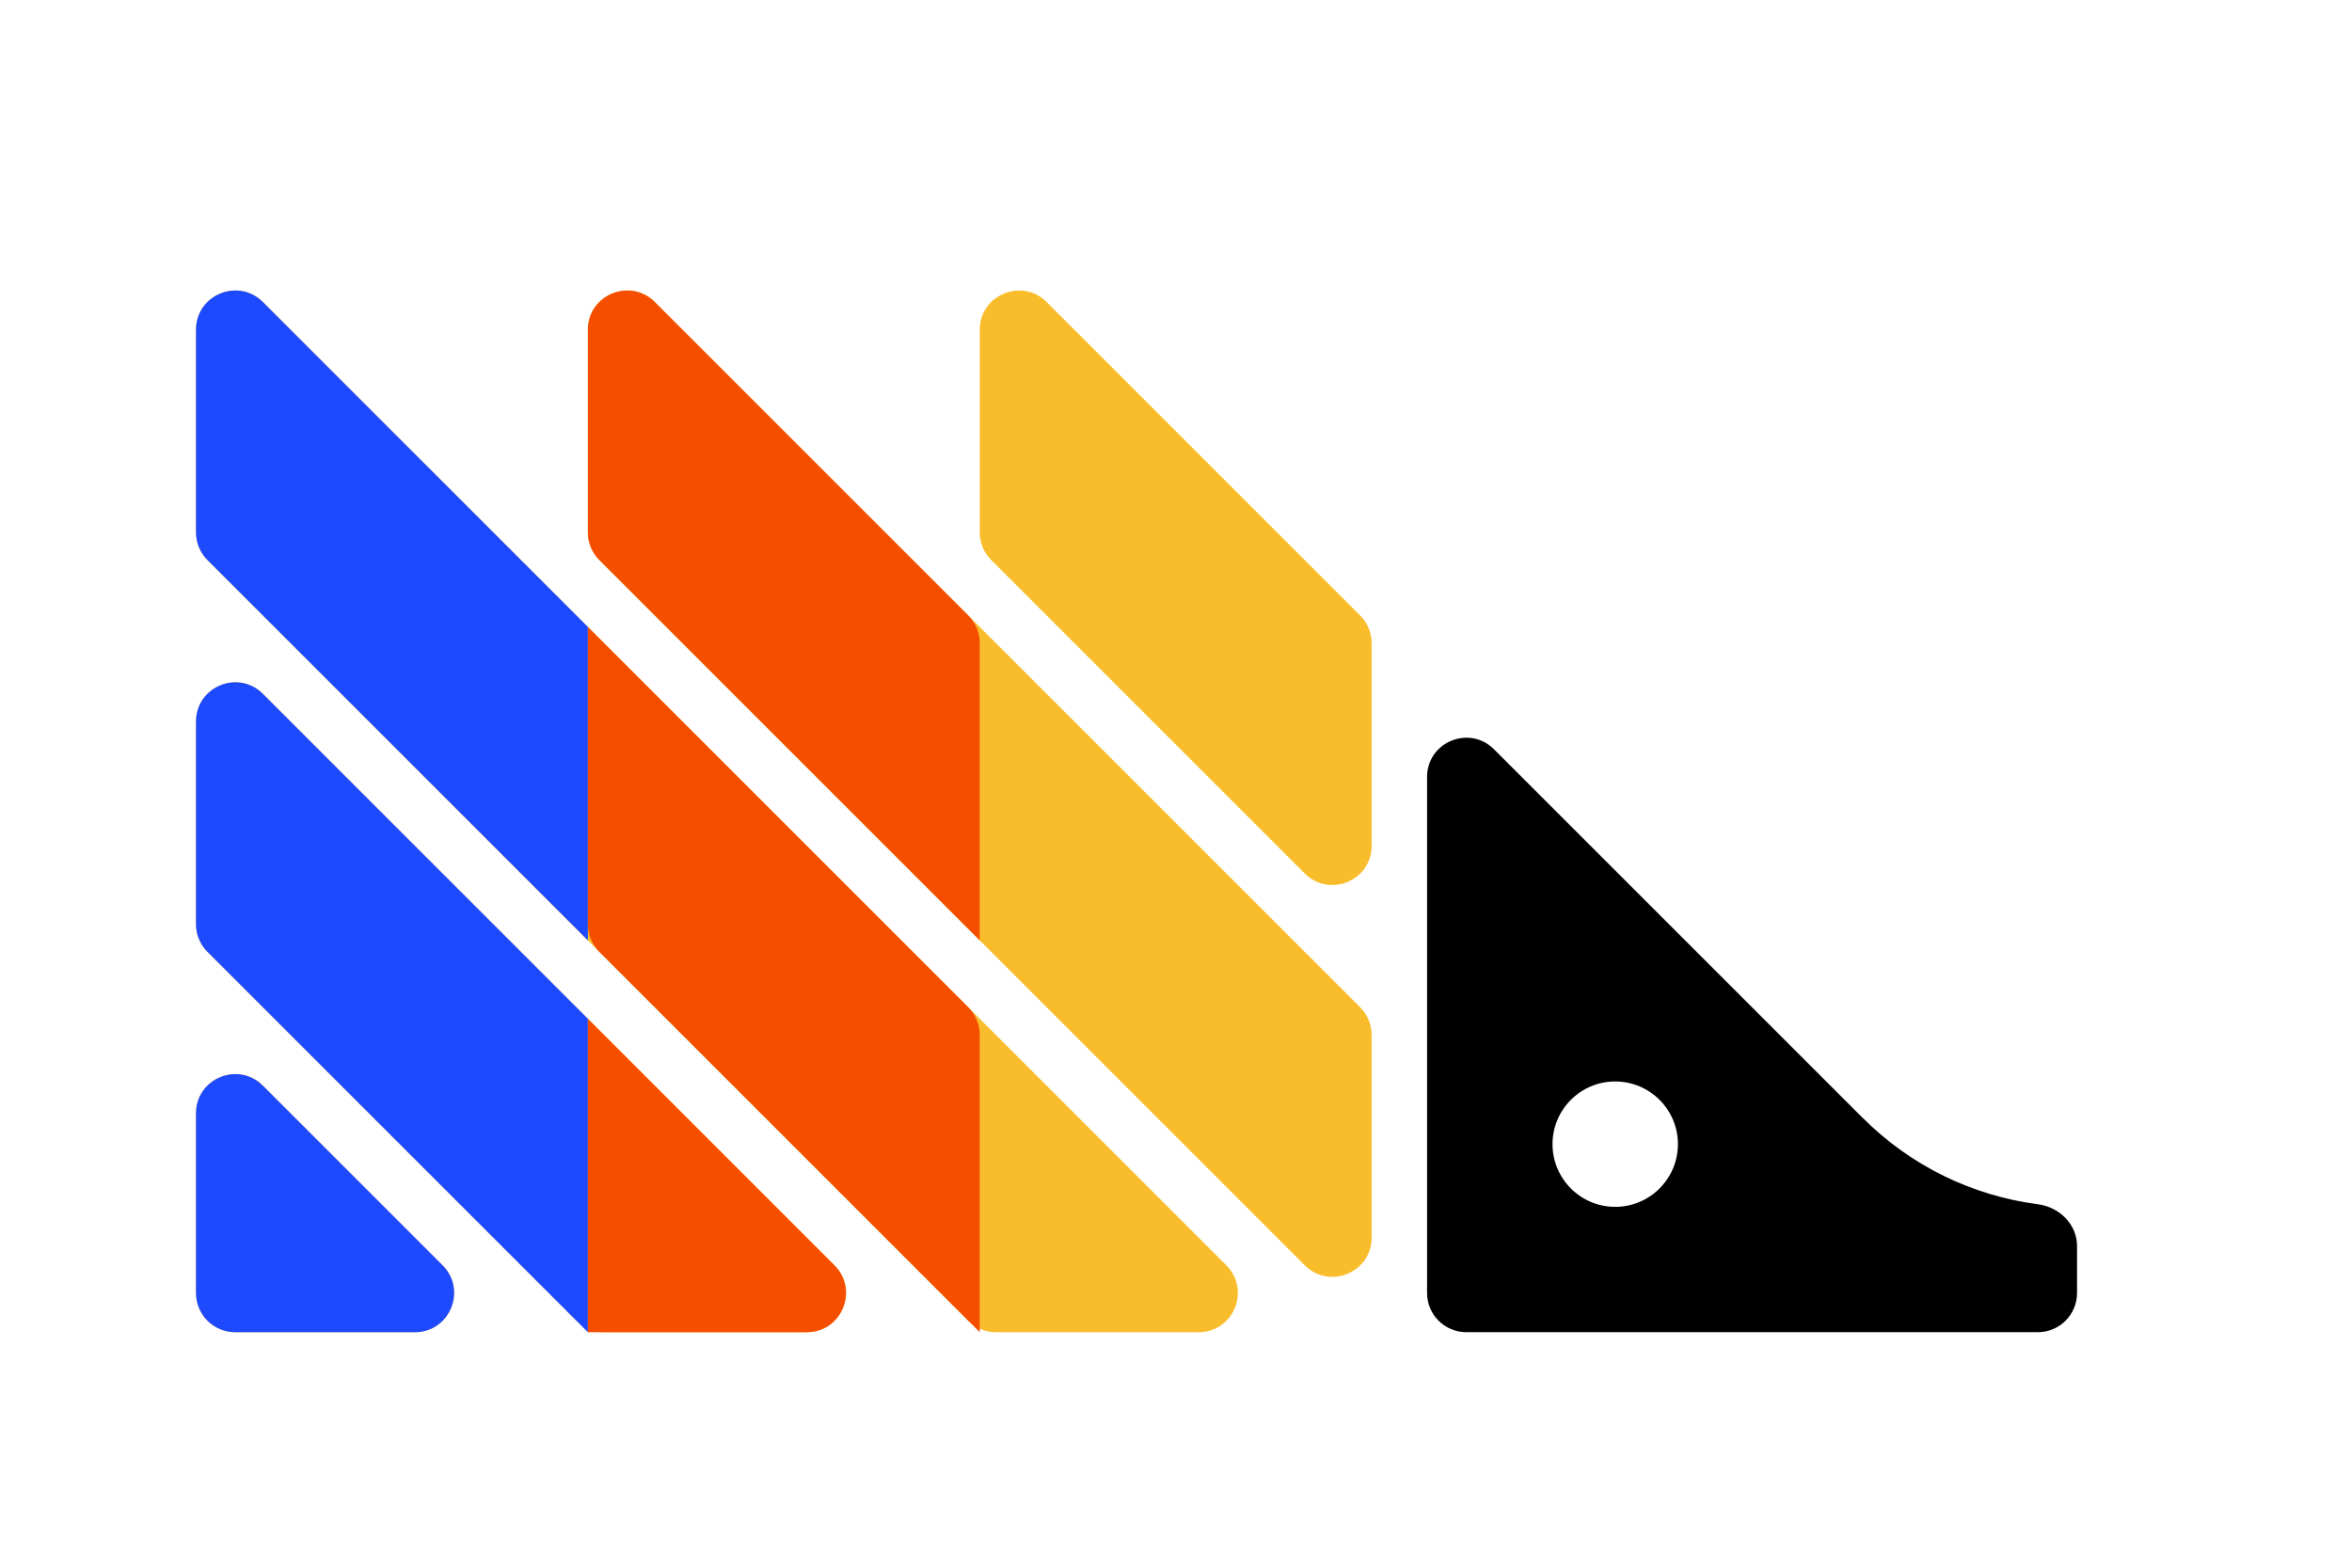
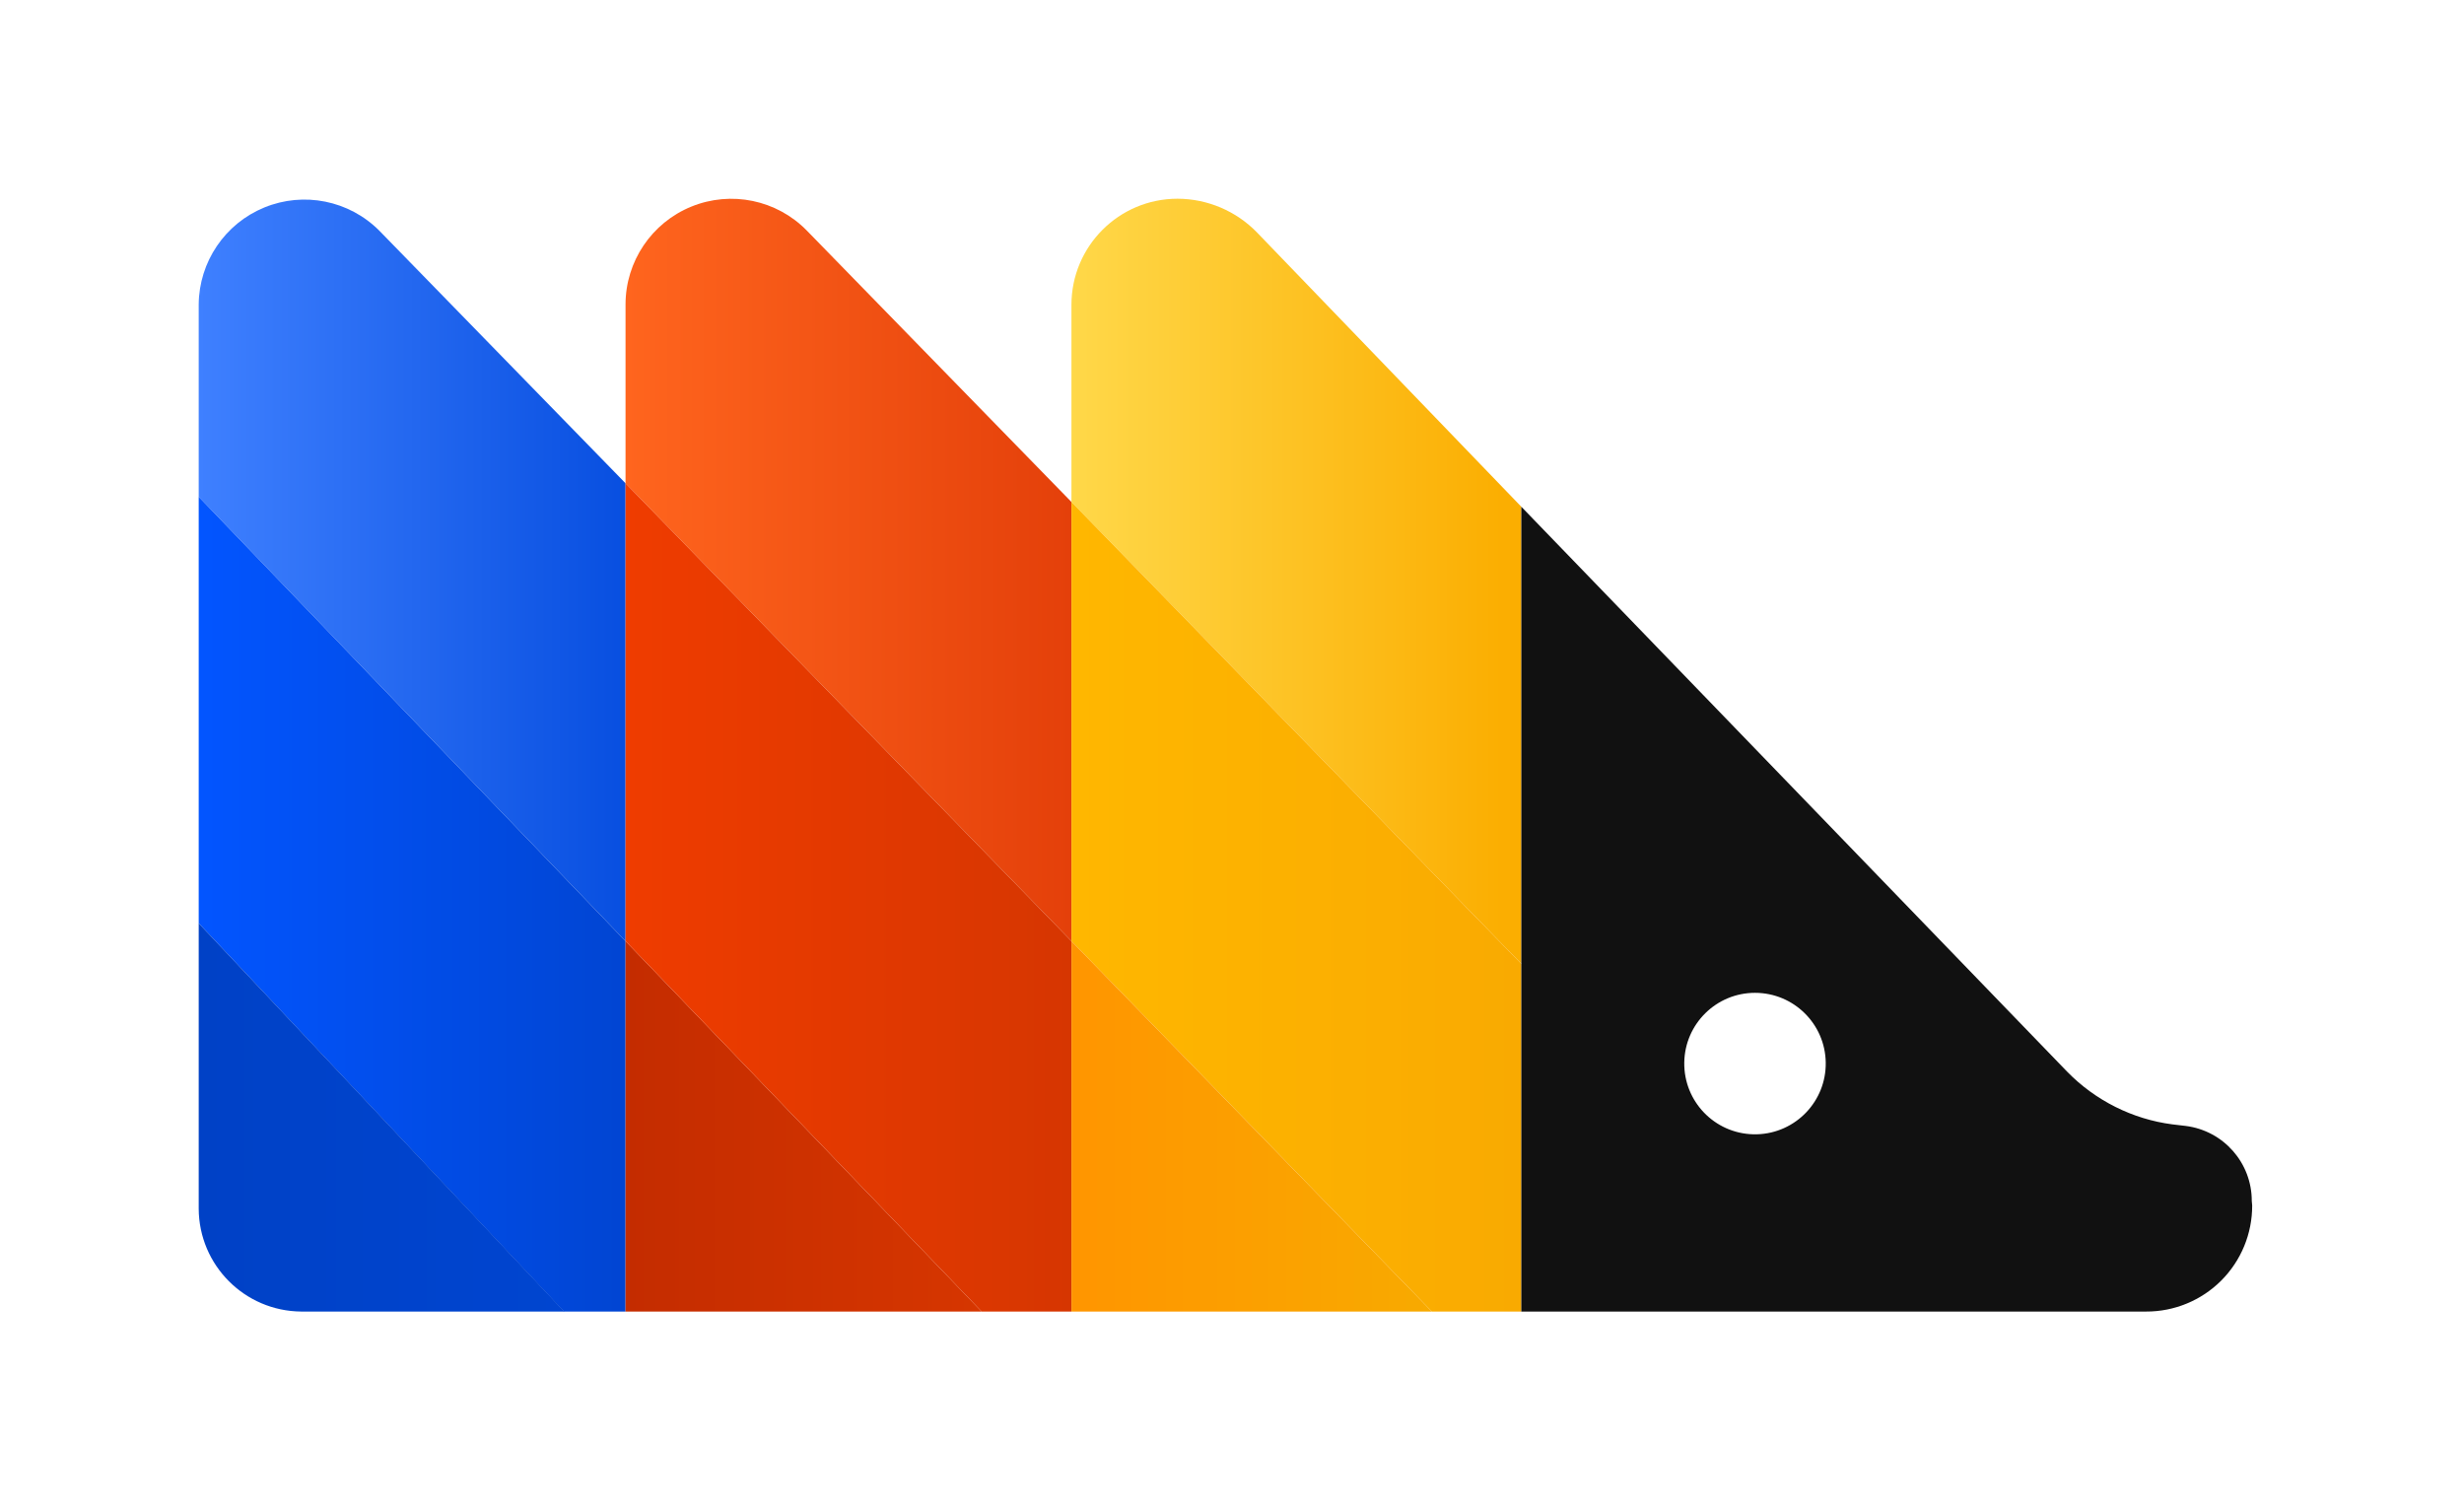
- <svg xmlns="http://www.w3.org/2000/svg" width="60" height="40" viewBox="0 0 60 40" fill="none">
-   <path d="M15.891 22.206c-.368.737-1.42.737-1.789 0l-.881-1.763c-.141-.281-.141-.613 0-.894l.881-1.763c.368-.737 1.42-.737 1.789 0l.881 1.763c.141.281.141.613 0 .894l-.881 1.763zM15.891 32.203c-.368.737-1.42.737-1.789 0l-.881-1.763c-.141-.281-.141-.613 0-.894l.881-1.763c.368-.737 1.42-.737 1.789 0l.881 1.763c.141.281.141.613 0 .894l-.881 1.763z" fill="#1D4AFF" />
-   <path d="M5 28.408c0-.891 1.077-1.337 1.707-.707l4.583 4.583c.63.63.184 1.707-.707 1.707H6c-.552 0-1-.448-1-1v-4.583zm0-4.828c0 .265.105.52.293.707l9.411 9.411c.188.188.442.293.707.293h5.169c.891 0 1.337-1.077.707-1.707L6.707 17.704C6.077 17.074 5 17.52 5 18.411v5.169zm0-9.997c0 .265.105.52.293.707L24.701 33.699c.188.188.442.293.707.293h5.169c.891 0 1.337-1.077.707-1.707L6.707 7.707C6.077 7.077 5 7.523 5 8.414v5.169zm9.997 0c0 .265.105.52.293.707l17.994 17.994c.63.63 1.707.184 1.707-.707v-5.169c0-.265-.105-.52-.293-.707l-17.994-17.994c-.63-.63-1.707-.184-1.707.707v5.169zm11.704-5.876c-.63-.63-1.707-.184-1.707.707v5.169c0 .265.105.52.293.707l7.997 7.997c.63.63 1.707.184 1.707-.707v-5.169c0-.265-.105-.52-.293-.707l-7.997-7.997z" fill="#F9BD2B" />
-   <path d="M47.525 28.531l-9.413-9.413c-.63-.63-1.707-.184-1.707.707v13.166c0 .552.448 1 1 1h14.581c.552 0 1-.448 1-1v-1.199c0-.552-.45-.993-.997-1.065-1.681-.219-3.253-.986-4.463-2.197zm-6.321 2.262c-.883 0-1.599-.717-1.599-1.6 0-.883.717-1.599 1.599-1.599.883 0 1.6.717 1.6 1.599 0 .883-.717 1.6-1.6 1.6z" fill="#000" />
-   <path d="M5 32.992c0 .552.448 1 1 1h4.583c.891 0 1.337-1.077.707-1.707l-4.583-4.583C6.077 27.071 5 27.517 5 28.408v4.583zM14.997 15.997L6.707 7.707C6.077 7.077 5 7.523 5 8.414v5.169c0 .265.105.52.293.707l9.704 9.704V15.997zM6.707 17.704C6.077 17.074 5 17.52 5 18.411v5.169c0 .265.105.52.293.707l9.704 9.704V25.994l-8.29-8.29z" fill="#1D4AFF" />
-   <path d="M24.994 16.411c0-.265-.105-.52-.293-.707l-7.997-7.997c-.63-.63-1.707-.184-1.707.707v5.169c0 .265.105.52.293.707l9.704 9.704v-7.583zM14.997 33.992h5.583c.891 0 1.337-1.077.707-1.707L14.997 25.994v7.998zM14.997 15.997v7.583c0 .265.105.52.293.707l9.704 9.704v-7.583c0-.265-.105-.52-.293-.707L14.997 15.997z" fill="#F54E00" />
+ <svg xmlns="http://www.w3.org/2000/svg" width="62" height="38" viewBox="0 0 62 38">
+   <svg viewBox="0 0 52 28" x="5" y="5" width="52" height="28">
+     <path fill="url(#logo-jump-p6)" d="M10.74 7.16 4.54.8A2.66 2.66 0 0 0 0 2.66V7.5l10.74 11.18z" />
+     <path fill="url(#logo-jump-p7)" d="M9.19 28h1.55v-9.32L0 7.5v10.73z" />
+     <path fill="url(#logo-jump-p8)" d="M0 25.41A2.6 2.6 0 0 0 2.58 28H9.2L0 18.23z" />
+     <path fill="url(#logo-jump-p3)" d="M10.74 2.66v4.5l11.22 11.52V7.63L15.3.8a2.66 2.66 0 0 0-4.56 1.86" />
+     <path fill="url(#logo-jump-p4)" d="M10.74 28h8.96l-8.96-9.32z" />
+     <path fill="url(#logo-jump-p5)" d="M10.74 7.16v11.52L19.7 28h2.26v-9.32z" />
+     <path fill="url(#logo-jump-p0)" d="M21.96 2.67v4.96l11.3 11.6h.02V7.75L26.63.85a2.8 2.8 0 0 0-2-.85 2.67 2.67 0 0 0-2.67 2.67" />
+     <path fill="url(#logo-jump-p1)" d="M21.96 7.63v11.05L31.03 28h2.25v-8.75z" />
+     <path fill="url(#logo-jump-p2)" d="M21.96 28h9.07l-9.07-9.32z" />
+     <path fill="#111" d="M51.66 25.22A1.9 1.9 0 0 0 50 23.33l-.34-.04c-1-.13-1.94-.6-2.65-1.33L33.28 7.75V28H49a2.66 2.66 0 0 0 2.67-2.67zM39.2 23.54h-.09a1.78 1.78 0 1 1 .1 0" />
+     <defs>
+       <linearGradient id="logo-jump-p0" x1="21.96" x2="33.28" y1="9.62" y2="9.62" gradientUnits="userSpaceOnUse">
+         <stop stop-color="#ffd849" />
+         <stop offset=".96" stop-color="#fbae01" />
+       </linearGradient>
+       <linearGradient id="logo-jump-p1" x1="21.96" x2="33.28" y1="17.81" y2="17.81" gradientUnits="userSpaceOnUse">
+         <stop stop-color="#ffb700" />
+         <stop offset="1" stop-color="#f9aa01" />
+       </linearGradient>
+       <linearGradient id="logo-jump-p2" x1="21.96" x2="31.03" y1="23.34" y2="23.34" gradientUnits="userSpaceOnUse">
+         <stop stop-color="#ff9500" />
+         <stop offset="1" stop-color="#f8aa00" />
+       </linearGradient>
+       <linearGradient id="logo-jump-p3" x1="10.74" x2="21.96" y1="9.34" y2="9.34" gradientUnits="userSpaceOnUse">
+         <stop stop-color="#ff651e" />
+         <stop offset="1" stop-color="#e4400a" />
+       </linearGradient>
+       <linearGradient id="logo-jump-p4" x1="10.74" x2="19.7" y1="23.34" y2="23.34" gradientUnits="userSpaceOnUse">
+         <stop stop-color="#c42c00" />
+         <stop offset="1" stop-color="#d63600" />
+       </linearGradient>
+       <linearGradient id="logo-jump-p5" x1="10.74" x2="21.96" y1="17.58" y2="17.58" gradientUnits="userSpaceOnUse">
+         <stop stop-color="#ef3c00" />
+         <stop offset="1" stop-color="#d63601" />
+       </linearGradient>
+       <linearGradient id="logo-jump-p6" x1="0" x2="10.74" y1="9.34" y2="9.34" gradientUnits="userSpaceOnUse">
+         <stop stop-color="#3f80ff" />
+         <stop offset="1" stop-color="#084fe0" />
+       </linearGradient>
+       <linearGradient id="logo-jump-p7" x1="0" x2="10.74" y1="17.75" y2="17.75" gradientUnits="userSpaceOnUse">
+         <stop stop-color="#0255ff" />
+         <stop offset="1" stop-color="#0145d2" />
+       </linearGradient>
+       <linearGradient id="logo-jump-p8" x1="0" x2="9.19" y1="23.11" y2="23.11" gradientUnits="userSpaceOnUse">
+         <stop stop-color="#0041c6" />
+         <stop offset="1" stop-color="#0045d0" />
+       </linearGradient>
+     </defs>
+   </svg>
</svg>
